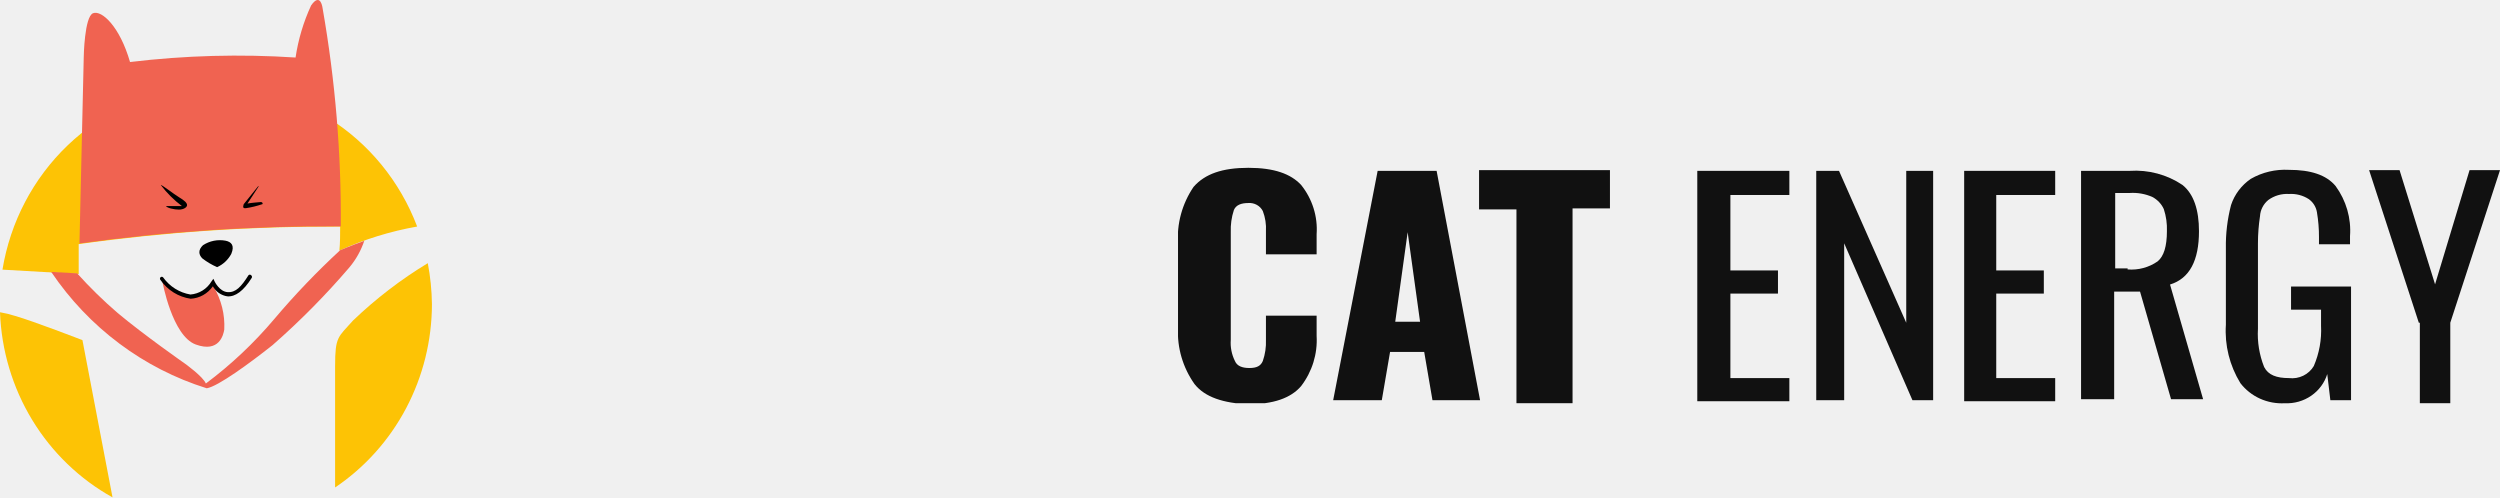
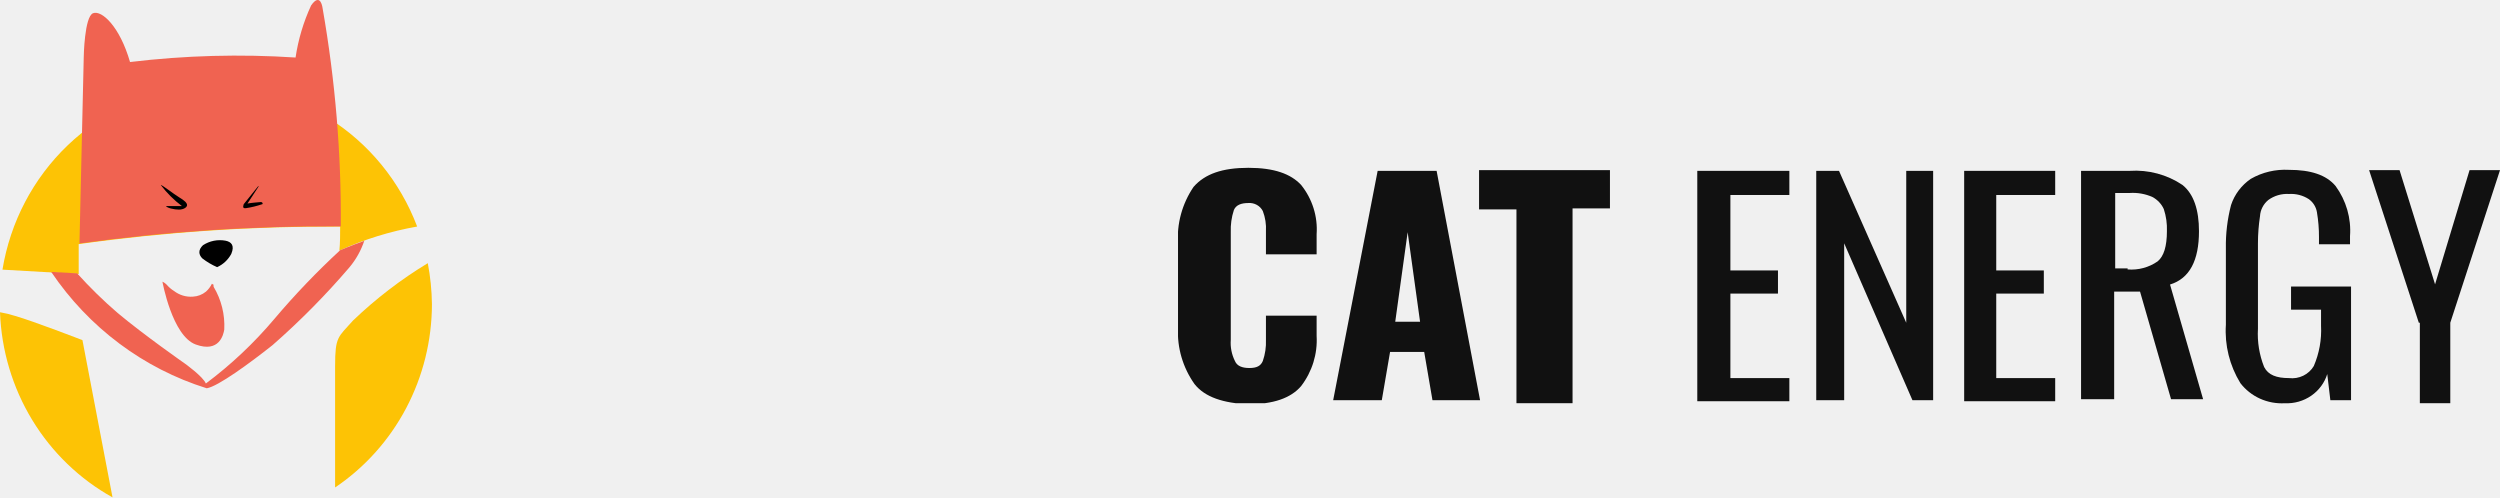
<svg xmlns="http://www.w3.org/2000/svg" width="191" height="38" viewBox="0 0 191 38" fill="none">
-   <g clip-path="url(#clip0_53437_377)">
-     <path d="M6.012 20.935V18.651C12.631 17.724 19.306 17.275 25.988 17.308C25.988 17.914 25.988 18.53 25.929 19.146C27.828 18.287 29.824 17.669 31.871 17.308C30.566 13.864 28.188 10.954 25.104 9.023C22.019 7.093 18.398 6.251 14.798 6.625C11.198 6.999 7.818 8.57 5.178 11.095C2.539 13.62 0.785 16.96 0.188 20.601L6.012 20.935Z" fill="#FDC305" />
-     <path d="M26.978 24.481C25.829 25.774 25.602 25.694 25.602 27.967C25.602 28.887 25.602 32.918 25.602 37.242C27.872 35.712 29.736 33.633 31.027 31.189C32.318 28.746 32.996 26.014 33 23.238C32.987 22.187 32.881 21.139 32.683 20.106C30.631 21.349 28.718 22.816 26.978 24.481Z" fill="#FDC305" />
-     <path d="M6.299 25.987C6.299 25.987 2.545 24.532 1.159 24.138C0.78 24.016 0.392 23.921 0 23.855C0.107 26.771 0.956 29.608 2.463 32.088C3.971 34.568 6.084 36.605 8.597 38L6.299 25.987Z" fill="#FDC305" />
-     <path d="M26.038 17.297C26.078 11.719 25.614 6.148 24.651 0.657C24.651 0.657 24.512 -0.647 23.77 0.414C23.186 1.675 22.786 3.016 22.581 4.395C18.364 4.118 14.13 4.233 9.934 4.739C9.151 2.021 7.775 0.758 7.111 1.01C6.447 1.263 6.398 4.355 6.398 4.355L6.071 18.601C12.688 17.688 19.36 17.252 26.038 17.297Z" fill="#F06351" />
-     <path d="M12.291 14.145C12.291 14.054 13.281 14.832 13.687 15.075C14.093 15.317 14.291 15.499 14.291 15.671C14.291 15.843 14.024 16.014 13.668 16.014C13.311 16.014 12.766 15.893 12.677 15.742H13.608H13.895C13.292 15.286 12.752 14.749 12.291 14.145V14.145Z" fill="black" />
-     <path d="M19.699 14.256L18.619 15.6C18.619 15.661 18.451 15.954 18.798 15.903C19.208 15.841 19.612 15.743 20.006 15.61C20.115 15.61 20.075 15.418 19.897 15.438C19.719 15.459 19.214 15.489 18.907 15.55L19.739 14.277C19.739 14.277 19.808 14.145 19.699 14.256Z" fill="black" />
-     <path d="M16.589 20.41C17.048 20.203 17.428 19.848 17.669 19.399C17.946 18.742 17.669 18.48 17.233 18.389C16.637 18.278 16.021 18.4 15.51 18.732C15.123 19.096 15.173 19.46 15.46 19.743C15.808 20.012 16.187 20.236 16.589 20.41V20.41Z" fill="black" />
-     <path d="M16.193 21.672C16.082 21.903 15.927 22.109 15.737 22.279C15.455 22.51 15.109 22.645 14.747 22.663C14.226 22.705 13.708 22.55 13.291 22.228C13.095 22.108 12.918 21.958 12.766 21.784C12.667 21.672 12.545 21.582 12.41 21.521C12.41 21.521 13.152 25.663 14.955 26.32C16.758 26.977 17.074 25.562 17.134 25.178C17.193 24.032 16.91 22.894 16.322 21.915C16.302 21.602 16.292 21.804 16.193 21.672Z" fill="#F06351" />
-     <path d="M14.569 22.824C14.108 22.758 13.666 22.597 13.27 22.35C12.873 22.104 12.53 21.777 12.261 21.39C12.248 21.376 12.238 21.361 12.23 21.343C12.223 21.326 12.22 21.307 12.22 21.288C12.22 21.27 12.223 21.251 12.23 21.234C12.238 21.216 12.248 21.201 12.261 21.187C12.274 21.174 12.289 21.163 12.306 21.156C12.323 21.149 12.342 21.145 12.36 21.145C12.379 21.145 12.397 21.149 12.414 21.156C12.431 21.163 12.446 21.174 12.459 21.187C12.959 21.889 13.71 22.361 14.549 22.501V22.501C14.877 22.476 15.195 22.371 15.476 22.195C15.757 22.019 15.992 21.778 16.163 21.491L16.302 21.299L16.401 21.511C16.401 21.511 16.767 22.279 17.391 22.319C18.015 22.36 18.431 21.905 18.986 21.026C18.999 21.012 19.014 21.002 19.031 20.994C19.048 20.987 19.067 20.983 19.085 20.983C19.103 20.983 19.122 20.987 19.139 20.994C19.156 21.002 19.171 21.012 19.184 21.026C19.216 21.047 19.239 21.079 19.248 21.117C19.257 21.154 19.252 21.194 19.233 21.228C18.6 22.238 17.976 22.683 17.372 22.642C17.142 22.608 16.923 22.521 16.73 22.389C16.538 22.256 16.378 22.08 16.262 21.875C16.067 22.152 15.814 22.381 15.521 22.546C15.228 22.71 14.903 22.805 14.569 22.824V22.824Z" fill="black" />
-     <path d="M25.988 19.116C24.21 20.757 22.533 22.508 20.967 24.36C19.41 26.205 17.653 27.863 15.727 29.301C15.51 28.765 14.123 27.775 14.123 27.775C14.123 27.775 11.023 25.613 8.993 23.915C7.898 22.973 6.862 21.961 5.893 20.884L3.912 20.773C6.774 25.022 10.964 28.157 15.797 29.665C16.649 29.523 19.035 27.785 20.818 26.371C22.917 24.534 24.883 22.545 26.701 20.42C27.199 19.825 27.582 19.139 27.83 18.399C26.741 18.793 25.988 19.116 25.988 19.116Z" fill="#F06351" />
+   <g id="mobile-logo" clip-path="url(#clip0_53437_377)">
+     <path id="up-circle" d="M6.012 20.935V18.651C12.631 17.724 19.306 17.275 25.988 17.308C25.988 17.914 25.988 18.53 25.929 19.146C27.828 18.287 29.824 17.669 31.871 17.308C30.566 13.864 28.188 10.954 25.104 9.023C22.019 7.093 18.398 6.251 14.798 6.625C11.198 6.999 7.818 8.57 5.178 11.095C2.539 13.62 0.785 16.96 0.188 20.601L6.012 20.935Z" fill="#FDC305" />
+     <path id="right-circle" d="M26.978 24.481C25.829 25.774 25.602 25.694 25.602 27.967C25.602 28.887 25.602 32.918 25.602 37.242C27.872 35.712 29.736 33.633 31.027 31.189C32.318 28.746 32.996 26.014 33 23.238C32.987 22.187 32.881 21.139 32.683 20.106C30.631 21.349 28.718 22.816 26.978 24.481Z" fill="#FDC305" />
+     <path id="left-circle" d="M6.299 25.987C6.299 25.987 2.545 24.532 1.159 24.138C0.78 24.016 0.392 23.921 0 23.855C0.107 26.771 0.956 29.608 2.463 32.088C3.971 34.568 6.084 36.605 8.597 38L6.299 25.987Z" fill="#FDC305" />
+     <path id="red-hat" d="M26.038 17.297C26.078 11.719 25.614 6.148 24.651 0.657C24.651 0.657 24.512 -0.647 23.77 0.414C23.186 1.675 22.786 3.016 22.581 4.395C18.364 4.118 14.13 4.233 9.934 4.739C9.151 2.021 7.775 0.758 7.111 1.01C6.447 1.263 6.398 4.355 6.398 4.355L6.071 18.601C12.688 17.688 19.36 17.252 26.038 17.297Z" fill="#F06351" />
+     <path id="left-eye" d="M12.291 14.145C12.291 14.054 13.281 14.832 13.687 15.075C14.093 15.317 14.291 15.499 14.291 15.671C14.291 15.843 14.024 16.014 13.668 16.014C13.311 16.014 12.766 15.893 12.677 15.742H13.608H13.895C13.292 15.286 12.752 14.749 12.291 14.145V14.145Z" fill="black" />
+     <path id="nose" d="M19.699 14.256L18.619 15.6C18.619 15.661 18.451 15.954 18.798 15.903C19.208 15.841 19.612 15.743 20.006 15.61C20.115 15.61 20.075 15.418 19.897 15.438C19.719 15.459 19.214 15.489 18.907 15.55L19.739 14.277C19.739 14.277 19.808 14.145 19.699 14.256Z" fill="black" />
+     <path id="nose" d="M16.589 20.41C17.048 20.203 17.428 19.848 17.669 19.399C17.946 18.742 17.669 18.48 17.233 18.389C16.637 18.278 16.021 18.4 15.51 18.732C15.123 19.096 15.173 19.46 15.46 19.743C15.808 20.012 16.187 20.236 16.589 20.41V20.41Z" fill="black" />
+     <path id="moustaches" d="M16.193 21.672C16.082 21.903 15.927 22.109 15.737 22.279C15.455 22.51 15.109 22.645 14.747 22.663C14.226 22.705 13.708 22.55 13.291 22.228C13.095 22.108 12.918 21.958 12.766 21.784C12.667 21.672 12.545 21.582 12.41 21.521C12.41 21.521 13.152 25.663 14.955 26.32C16.758 26.977 17.074 25.562 17.134 25.178C17.193 24.032 16.91 22.894 16.322 21.915C16.302 21.602 16.292 21.804 16.193 21.672Z" fill="#F06351" />
+     <path id="red-underhead" d="M25.988 19.116C24.21 20.757 22.533 22.508 20.967 24.36C19.41 26.205 17.653 27.863 15.727 29.301C15.51 28.765 14.123 27.775 14.123 27.775C14.123 27.775 11.023 25.613 8.993 23.915C7.898 22.973 6.862 21.961 5.893 20.884L3.912 20.773C6.774 25.022 10.964 28.157 15.797 29.665C16.649 29.523 19.035 27.785 20.818 26.371C22.917 24.534 24.883 22.545 26.701 20.42C27.199 19.825 27.582 19.139 27.83 18.399C26.741 18.793 25.988 19.116 25.988 19.116Z" fill="#F06351" />
  </g>
-   <g clip-path="url(#clip1_53437_377)">
+   <g id="cat-energy mobile" clip-path="url(#clip1_53437_377)">
    <path d="M91.264 29.346C90.37 28.085 89.925 26.573 90 25.042V18.662C89.892 17.115 90.308 15.576 91.186 14.281C92.055 13.282 93.398 12.821 95.374 12.821C97.35 12.821 98.614 13.282 99.404 14.127C100.263 15.198 100.685 16.539 100.59 17.894V19.431H96.718V17.663C96.749 17.14 96.668 16.617 96.48 16.126C96.38 15.928 96.221 15.763 96.024 15.654C95.827 15.544 95.6 15.494 95.374 15.511C94.821 15.511 94.426 15.665 94.268 16.049C94.089 16.595 94.009 17.167 94.031 17.74V25.964C93.989 26.52 94.098 27.076 94.347 27.578C94.505 27.962 94.9 28.116 95.453 28.116C96.006 28.116 96.322 27.962 96.48 27.578C96.66 27.059 96.74 26.512 96.718 25.964V24.119H100.59V25.657C100.67 27.033 100.251 28.393 99.404 29.5C98.614 30.422 97.271 30.883 95.374 30.883C93.477 30.806 92.055 30.345 91.264 29.346Z" fill="#111111" />
    <path d="M105.253 13.053H109.757L113.077 30.577H109.441L108.809 26.888H106.201L105.569 30.577H101.854L105.253 13.053ZM108.493 24.582L107.545 17.741L106.596 24.582H108.493Z" fill="#111111" />
    <path d="M115.857 16H113V13H123V15.921H120.143V31H115.857V16Z" fill="#111111" />
    <path d="M129.752 13.053H136.707V14.897H132.202V20.662H135.837V22.43H132.202V28.886H136.707V30.654H129.673V13.053H129.752Z" fill="#111111" />
    <path d="M138.761 13.053H140.5L145.637 24.659V13.053H147.692V30.577H146.111L140.895 18.587V30.577H138.761V13.053Z" fill="#111111" />
    <path d="M150.063 13.053H157.017V14.897H152.513V20.662H156.148V22.43H152.513V28.886H157.017V30.654H150.063V13.053Z" fill="#111111" />
    <path d="M159.072 13.053H162.707C164.137 12.957 165.559 13.336 166.738 14.129C167.607 14.821 168.002 16.05 168.002 17.665C168.002 19.893 167.291 21.277 165.79 21.738L168.318 30.5H165.869L163.498 22.276H161.522V30.5H158.993V13.053H159.072ZM162.549 20.585C163.364 20.651 164.176 20.433 164.841 19.97C165.315 19.586 165.552 18.817 165.552 17.665C165.574 17.092 165.494 16.52 165.315 15.974C165.137 15.582 164.832 15.258 164.446 15.051C163.902 14.81 163.304 14.704 162.707 14.744H161.601V20.508H162.549V20.585Z" fill="#111111" />
    <path d="M171.164 29.27C170.342 27.926 169.956 26.373 170.057 24.812V18.971C170.038 17.857 170.171 16.746 170.452 15.666C170.717 14.859 171.244 14.158 171.954 13.668C172.836 13.159 173.854 12.919 174.878 12.976C176.538 12.976 177.723 13.36 178.434 14.206C179.252 15.322 179.644 16.681 179.541 18.049V18.663H177.17V18.125C177.173 17.482 177.12 16.839 177.012 16.204C176.945 15.803 176.718 15.443 176.379 15.205C175.935 14.921 175.408 14.786 174.878 14.82C174.311 14.785 173.75 14.949 173.297 15.281C173.111 15.434 172.959 15.621 172.851 15.833C172.742 16.044 172.679 16.275 172.665 16.511C172.561 17.198 172.508 17.892 172.507 18.587V25.12C172.449 26.115 172.61 27.111 172.981 28.041C173.297 28.655 173.93 28.886 174.878 28.886C175.252 28.931 175.632 28.868 175.97 28.704C176.307 28.54 176.587 28.282 176.775 27.964C177.192 26.992 177.381 25.941 177.328 24.889V23.659H175.036V21.892H179.62V30.577H178.039L177.802 28.578C177.595 29.248 177.163 29.831 176.576 30.235C175.989 30.639 175.28 30.841 174.562 30.808C173.909 30.845 173.256 30.724 172.663 30.456C172.07 30.187 171.555 29.78 171.164 29.27V29.27Z" fill="#111111" />
    <path d="M184.798 24.656L181 13H183.326L186.039 21.723L188.674 13H191L187.202 24.656V31H184.876V24.656H184.798Z" fill="#111111" />
  </g>
  <defs>
    <clipPath id="clip0_53437_377">
      <rect width="33" height="38" fill="white" />
    </clipPath>
    <clipPath id="clip1_53437_377">
      <rect width="101" height="17.985" fill="white" transform="translate(90 12.8209)" />
    </clipPath>
  </defs>
</svg>
